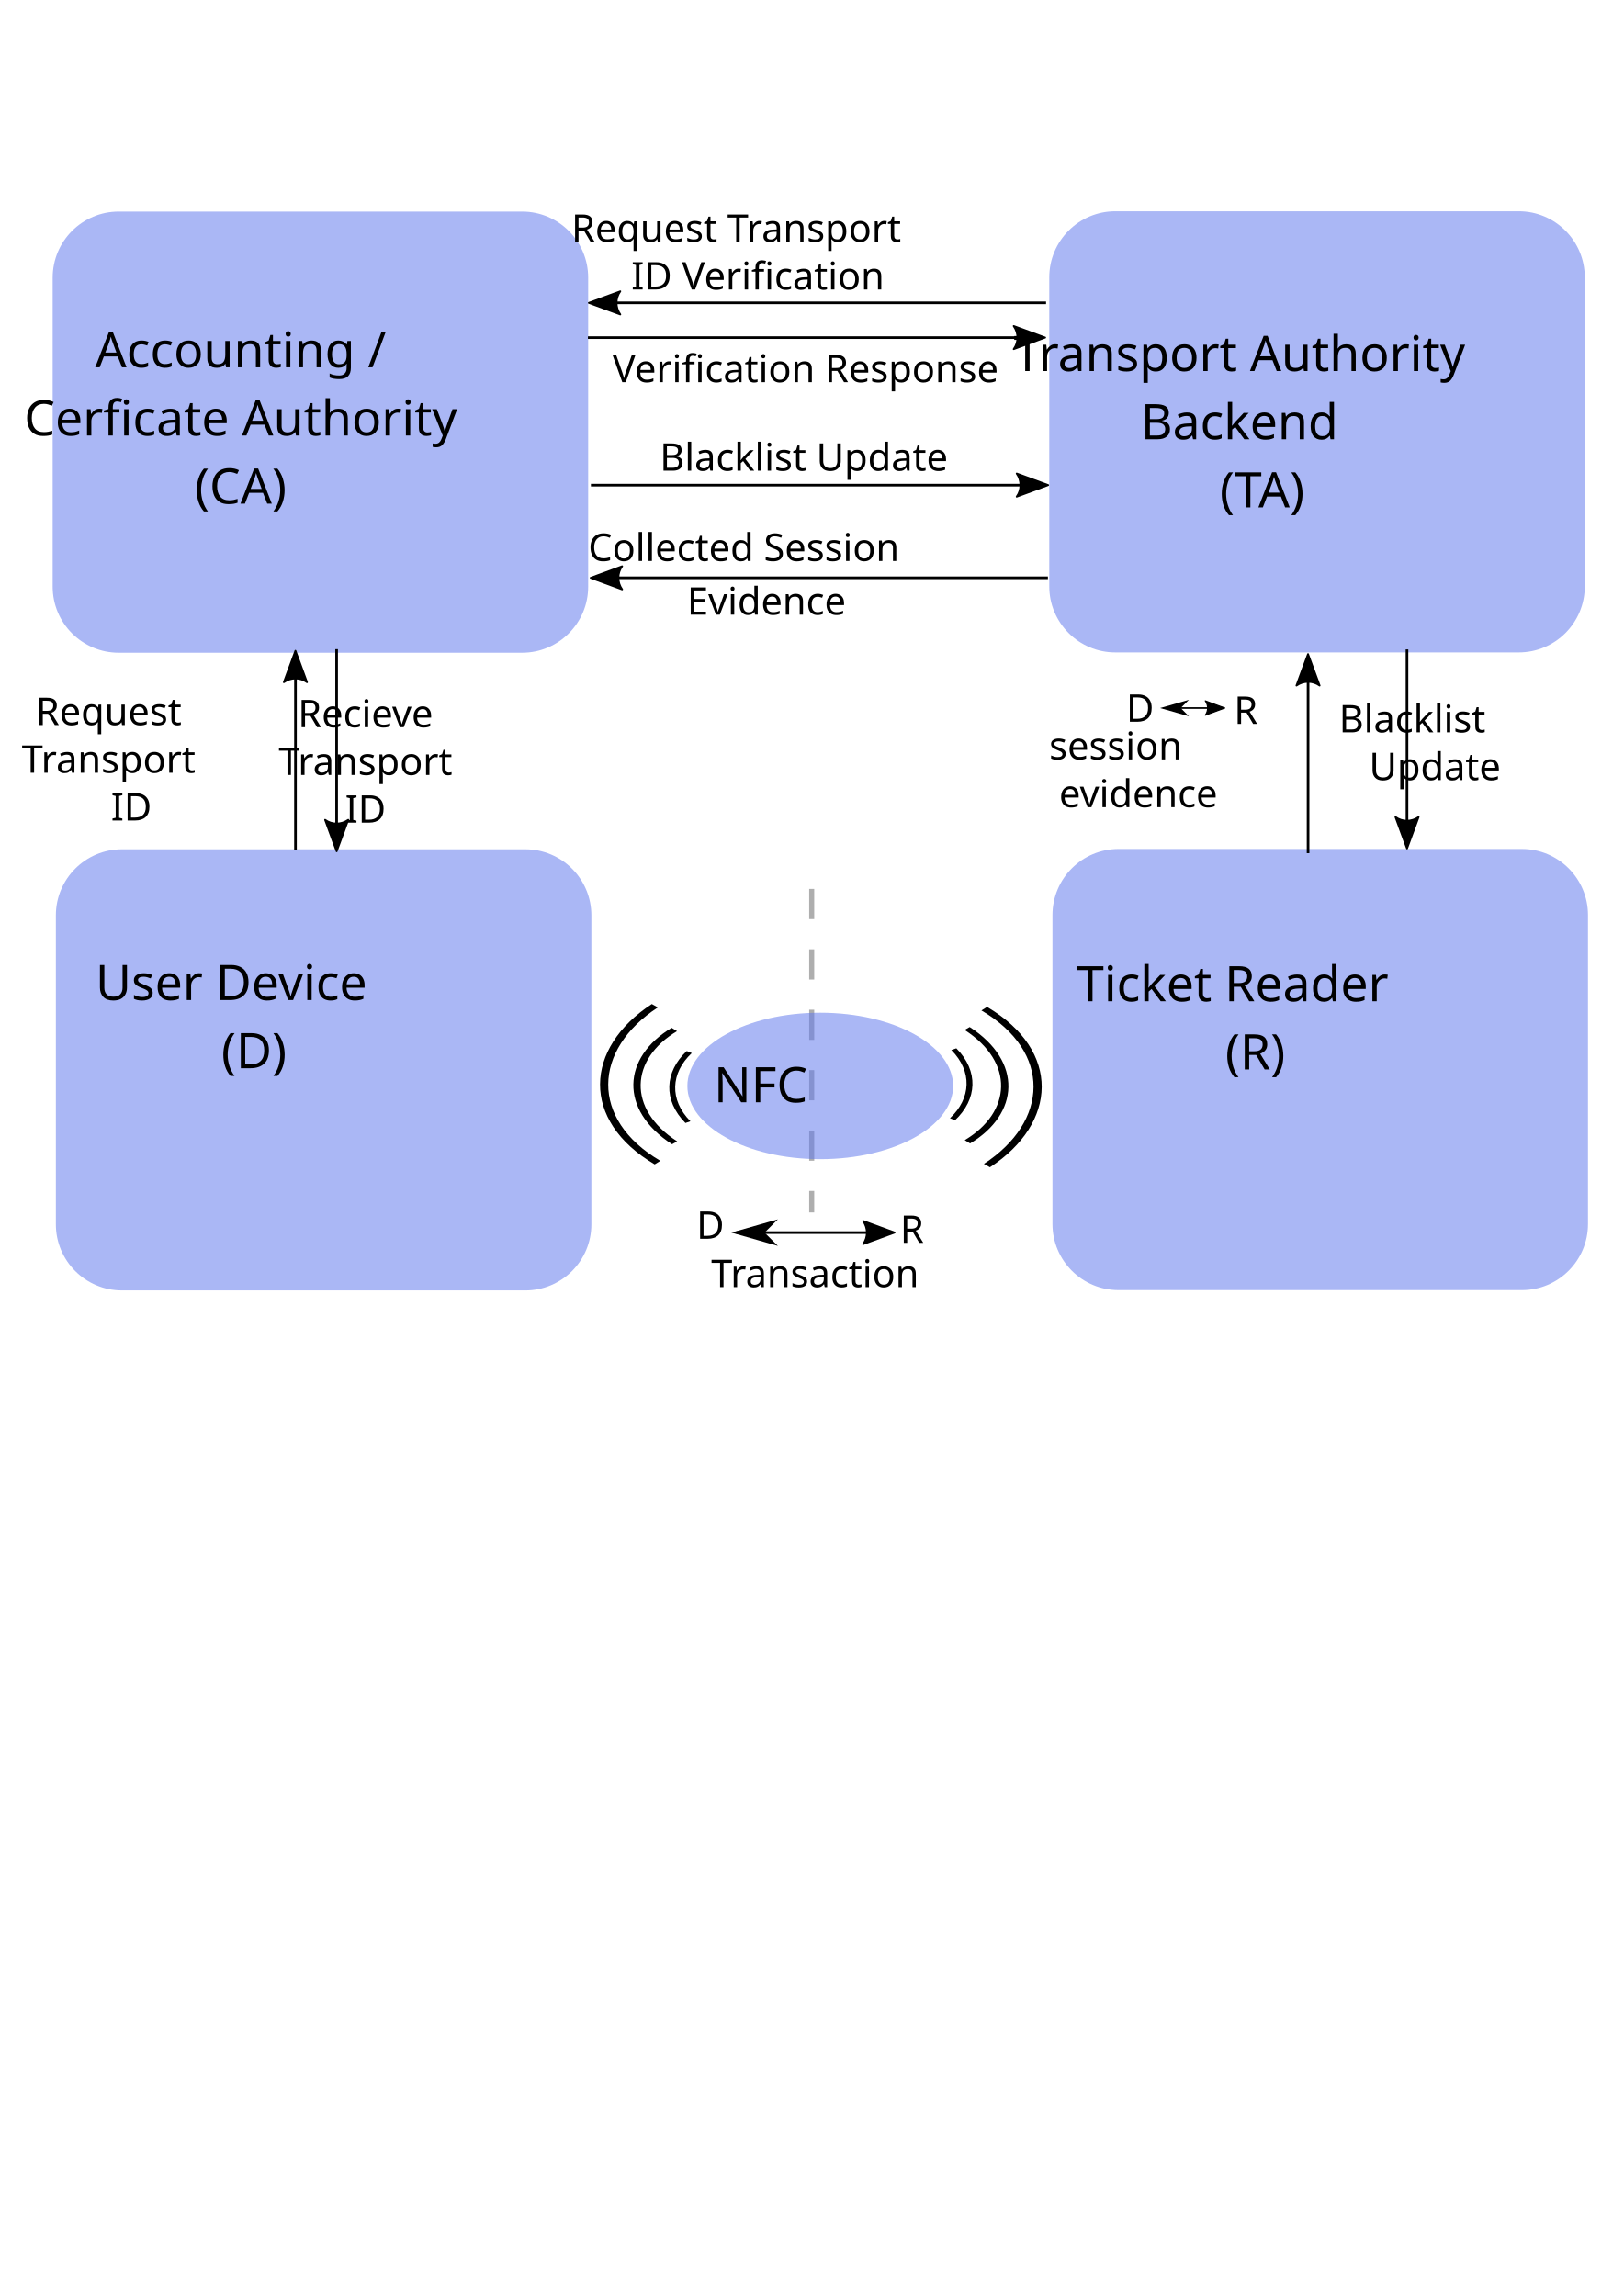
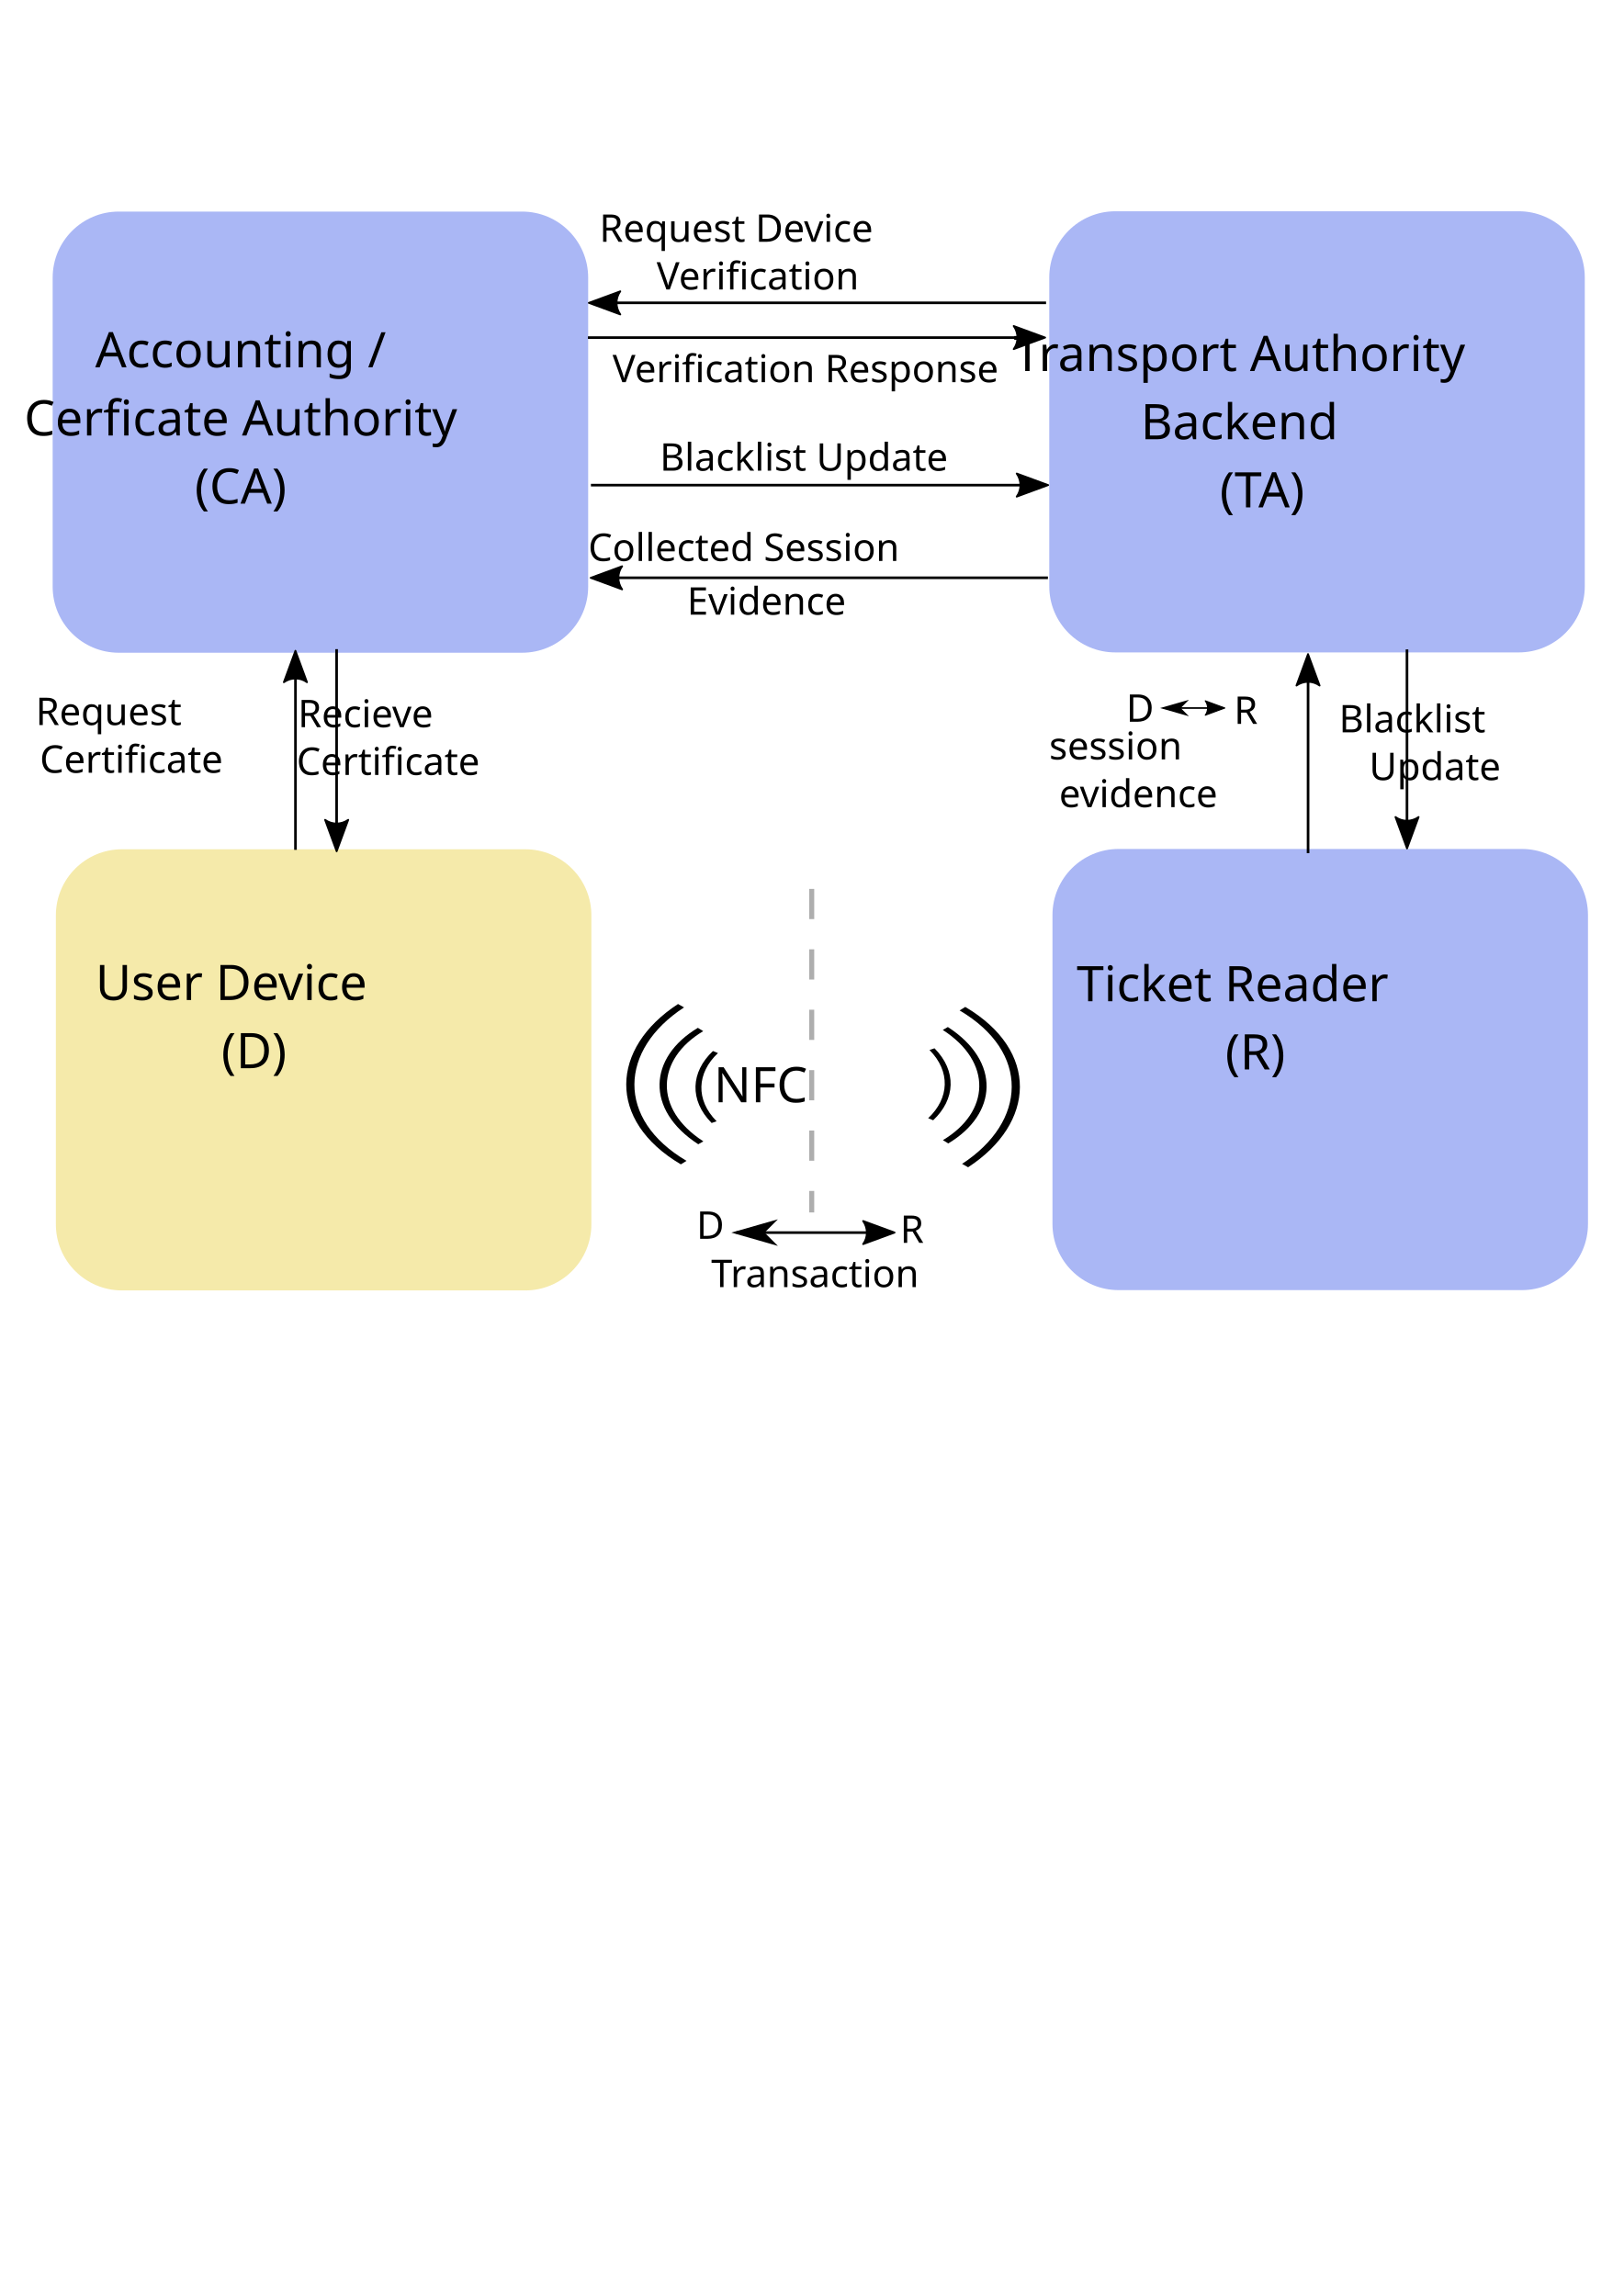
<svg xmlns="http://www.w3.org/2000/svg" width="210mm" height="297mm" viewBox="0 0 744.094 1052.362" id="svg2" version="1.1">
  <defs id="defs4">
    <marker style="overflow:visible" id="marker15131" refX="0.0" refY="0.0" orient="auto">
      <path transform="scale(0.8) translate(12.5,0)" style="fill-rule:evenodd;stroke:#000000;stroke-width:1pt;stroke-opacity:1;fill:#000000;fill-opacity:1" d="M 0.0,0.0 L 5.0,-5.0 L -12.5,0.0 L 5.0,5.0 L 0.0,0.0 z " id="path15133" />
    </marker>
    <marker orient="auto" refY="0.0" refX="0.0" id="Arrow1Mend" style="overflow:visible;">
      <path id="path4621" d="M 0.0,0.0 L 5.0,-5.0 L -12.5,0.0 L 5.0,5.0 L 0.0,0.0 z " style="fill-rule:evenodd;stroke:#000000;stroke-width:1pt;stroke-opacity:1;fill:#000000;fill-opacity:1" transform="scale(0.4) rotate(180) translate(10,0)" />
    </marker>
    <marker orient="auto" refY="0.0" refX="0.0" id="Arrow2Mstart" style="overflow:visible">
      <path id="path4636" style="fill-rule:evenodd;stroke-width:0.625;stroke-linejoin:round;stroke:#000000;stroke-opacity:1;fill:#000000;fill-opacity:1" d="M 8.719,4.034 L -2.207,0.016 L 8.719,-4.002 C 6.973,-1.63 6.983,1.616 8.719,4.034 z " transform="scale(0.6) translate(0,0)" />
    </marker>
    <marker orient="auto" refY="0.0" refX="0.0" id="Arrow1Lstart" style="overflow:visible">
      <path id="path4612" d="M 0.0,0.0 L 5.0,-5.0 L -12.5,0.0 L 5.0,5.0 L 0.0,0.0 z " style="fill-rule:evenodd;stroke:#000000;stroke-width:1pt;stroke-opacity:1;fill:#000000;fill-opacity:1" transform="scale(0.8) translate(12.5,0)" />
    </marker>
    <marker orient="auto" refY="0.0" refX="0.0" id="Arrow2Lend" style="overflow:visible;">
      <path id="path4633" style="fill-rule:evenodd;stroke-width:0.625;stroke-linejoin:round;stroke:#000000;stroke-opacity:1;fill:#000000;fill-opacity:1" d="M 8.719,4.034 L -2.207,0.016 L 8.719,-4.002 C 6.973,-1.63 6.983,1.616 8.719,4.034 z " transform="scale(1.1) rotate(180) translate(1,0)" />
    </marker>
    <marker orient="auto" refY="0" refX="0" id="Arrow2Lend-6" style="overflow:visible">
      <path id="path4633-1" style="fill:#000000;fill-opacity:1;fill-rule:evenodd;stroke:#000000;stroke-width:0.625;stroke-linejoin:round;stroke-opacity:1" d="M 8.719,4.034 -2.207,0.016 8.719,-4.002 c -1.745,2.372 -1.735,5.617 -6e-7,8.035 z" transform="matrix(-1.1,0,0,-1.1,-1.1,0)" />
    </marker>
    <marker orient="auto" refY="0" refX="0" id="Arrow2Lend-3" style="overflow:visible">
      <path id="path4633-4" style="fill:#000000;fill-opacity:1;fill-rule:evenodd;stroke:#000000;stroke-width:0.625;stroke-linejoin:round;stroke-opacity:1" d="M 8.719,4.034 -2.207,0.016 8.719,-4.002 c -1.745,2.372 -1.735,5.617 -6e-7,8.035 z" transform="matrix(-1.1,0,0,-1.1,-1.1,0)" />
    </marker>
    <marker orient="auto" refY="0" refX="0" id="Arrow2Lend-3-9" style="overflow:visible">
      <path id="path4633-4-7" style="fill:#000000;fill-opacity:1;fill-rule:evenodd;stroke:#000000;stroke-width:0.625;stroke-linejoin:round;stroke-opacity:1" d="M 8.719,4.034 -2.207,0.016 8.719,-4.002 c -1.745,2.372 -1.735,5.617 -6e-7,8.035 z" transform="matrix(-1.1,0,0,-1.1,-1.1,0)" />
    </marker>
    <marker orient="auto" refY="0" refX="0" id="Arrow2Lend-3-4" style="overflow:visible">
      <path id="path4633-4-1" style="fill:#000000;fill-opacity:1;fill-rule:evenodd;stroke:#000000;stroke-width:0.625;stroke-linejoin:round;stroke-opacity:1" d="M 8.719,4.034 -2.207,0.016 8.719,-4.002 c -1.745,2.372 -1.735,5.617 -6e-7,8.035 z" transform="matrix(-1.1,0,0,-1.1,-1.1,0)" />
    </marker>
    <marker orient="auto" refY="0" refX="0" id="Arrow2Lend-3-4-9" style="overflow:visible">
      <path id="path4633-4-1-3" style="fill:#000000;fill-opacity:1;fill-rule:evenodd;stroke:#000000;stroke-width:0.625;stroke-linejoin:round;stroke-opacity:1" d="M 8.719,4.034 -2.207,0.016 8.719,-4.002 c -1.745,2.372 -1.735,5.617 -6e-7,8.035 z" transform="matrix(-1.1,0,0,-1.1,-1.1,0)" />
    </marker>
    <marker orient="auto" refY="0" refX="0" id="Arrow2Lend-3-4-9-7" style="overflow:visible">
      <path id="path4633-4-1-3-9" style="fill:#000000;fill-opacity:1;fill-rule:evenodd;stroke:#000000;stroke-width:0.625;stroke-linejoin:round;stroke-opacity:1" d="M 8.719,4.034 -2.207,0.016 8.719,-4.002 c -1.745,2.372 -1.735,5.617 -6e-7,8.035 z" transform="matrix(-1.1,0,0,-1.1,-1.1,0)" />
    </marker>
    <marker orient="auto" refY="0" refX="0" id="Arrow2Lend-3-4-9-5" style="overflow:visible">
      <path id="path4633-4-1-3-5" style="fill:#000000;fill-opacity:1;fill-rule:evenodd;stroke:#000000;stroke-width:0.625;stroke-linejoin:round;stroke-opacity:1" d="M 8.719,4.034 -2.207,0.016 8.719,-4.002 c -1.745,2.372 -1.735,5.617 -6e-7,8.035 z" transform="matrix(-1.1,0,0,-1.1,-1.1,0)" />
    </marker>
    <marker orient="auto" refY="0" refX="0" id="Arrow2Lend-3-9-1" style="overflow:visible">
      <path id="path4633-4-7-8" style="fill:#000000;fill-opacity:1;fill-rule:evenodd;stroke:#000000;stroke-width:0.625;stroke-linejoin:round;stroke-opacity:1" d="M 8.719,4.034 -2.207,0.016 8.719,-4.002 c -1.745,2.372 -1.735,5.617 -6e-7,8.035 z" transform="matrix(-1.1,0,0,-1.1,-1.1,0)" />
    </marker>
    <marker orient="auto" refY="0" refX="0" id="Arrow2Lend-3-9-1-7" style="overflow:visible">
      <path id="path4633-4-7-8-9" style="fill:#000000;fill-opacity:1;fill-rule:evenodd;stroke:#000000;stroke-width:0.625;stroke-linejoin:round;stroke-opacity:1" d="M 8.719,4.034 -2.207,0.016 8.719,-4.002 c -1.745,2.372 -1.735,5.617 -6e-7,8.035 z" transform="matrix(-1.1,0,0,-1.1,-1.1,0)" />
    </marker>
    <marker orient="auto" refY="0" refX="0" id="Arrow1Lstart-8" style="overflow:visible">
      <path id="path4612-7" d="M 0,0 5,-5 -12.5,0 5,5 0,0 Z" style="fill:#000000;fill-opacity:1;fill-rule:evenodd;stroke:#000000;stroke-width:1pt;stroke-opacity:1" transform="matrix(0.8,0,0,0.8,10,0)" />
    </marker>
    <marker orient="auto" refY="0" refX="0" id="Arrow2Lend-6-3" style="overflow:visible">
      <path id="path4633-1-9" style="fill:#000000;fill-opacity:1;fill-rule:evenodd;stroke:#000000;stroke-width:0.625;stroke-linejoin:round;stroke-opacity:1" d="M 8.719,4.034 -2.207,0.016 8.719,-4.002 c -1.745,2.372 -1.735,5.617 -6e-7,8.035 z" transform="matrix(-1.1,0,0,-1.1,-1.1,0)" />
    </marker>
    <marker orient="auto" refY="0" refX="0" id="Arrow1Lstart-3" style="overflow:visible">
      <path id="path4612-4" d="M 0,0 5,-5 -12.5,0 5,5 0,0 Z" style="fill:#000000;fill-opacity:1;fill-rule:evenodd;stroke:#000000;stroke-width:1pt;stroke-opacity:1" transform="matrix(0.8,0,0,0.8,10,0)" />
    </marker>
    <marker orient="auto" refY="0" refX="0" id="Arrow2Lend-6-5" style="overflow:visible">
      <path id="path4633-1-8" style="fill:#000000;fill-opacity:1;fill-rule:evenodd;stroke:#000000;stroke-width:0.625;stroke-linejoin:round;stroke-opacity:1" d="M 8.719,4.034 -2.207,0.016 8.719,-4.002 c -1.745,2.372 -1.735,5.617 -6e-7,8.035 z" transform="matrix(-1.1,0,0,-1.1,-1.1,0)" />
    </marker>
  </defs>
  <g id="layer1">
    <path style="opacity:0.32;fill:none;fill-rule:evenodd;stroke:#000000;stroke-width:2.307;stroke-linecap:butt;stroke-linejoin:miter;stroke-miterlimit:4;stroke-dasharray:13.844, 13.844;stroke-dashoffset:0;stroke-opacity:1" d="m 371.98,407.42 0,148.299" id="path6487" />
    <rect style="fill:#627aec;fill-opacity:0.541;fill-rule:evenodd" id="rect4136-9" width="245.409" height="202.204" x="24.133" y="96.975" ry="30.305" />
    <text xml:space="preserve" style="font-style:normal;font-weight:normal;font-size:40px;line-height:125%;font-family:sans-serif;letter-spacing:0px;word-spacing:0px;fill:#000000;fill-opacity:1;stroke:none;stroke-width:1px;stroke-linecap:butt;stroke-linejoin:miter;stroke-opacity:1" x="146.683" y="168.349" id="text4138-3">
      <tspan id="tspan4140-1" x="146.683" y="168.349" style="font-size:22.5px;text-align:center;text-anchor:middle">Accounting /</tspan>
      <tspan x="146.683" y="199.599" style="font-size:22.5px;text-align:center;text-anchor:middle" id="tspan4199">Cerficate Authority</tspan>
      <tspan x="146.683" y="230.849" style="font-size:22.5px;text-align:center;text-anchor:middle" id="tspan4361">(CA)</tspan>
      <tspan x="146.683" y="262.099" style="font-size:22.5px;text-align:center;text-anchor:middle" id="tspan4201" />
    </text>
    <rect style="fill:#627aec;fill-opacity:0.541;fill-rule:evenodd" id="rect4136-9-6" width="245.409" height="202.204" x="480.847" y="96.832" ry="30.305" />
    <text xml:space="preserve" style="font-style:normal;font-weight:normal;font-size:40px;line-height:125%;font-family:sans-serif;letter-spacing:0px;word-spacing:0px;fill:#000000;fill-opacity:1;stroke:none;stroke-width:1px;stroke-linecap:butt;stroke-linejoin:miter;stroke-opacity:1" x="604.398" y="170.063" id="text4138-3-7">
      <tspan x="604.398" y="170.063" style="font-size:22.5px;text-align:center;text-anchor:middle" id="tspan4201-9">Transport Authority</tspan>
      <tspan x="604.398" y="201.313" style="font-size:22.5px;text-align:center;text-anchor:middle" id="tspan4368">Backend</tspan>
      <tspan x="604.398" y="232.563" style="font-size:22.5px;text-align:center;text-anchor:middle" id="tspan4370">(TA)</tspan>
    </text>
-     <rect style="fill:#627aec;fill-opacity:0.541;fill-rule:evenodd" id="rect4136-9-0" width="245.409" height="202.204" x="25.601" y="389.26" ry="30.305" />
+     <rect style="fill:#ecd862;fill-opacity:0.541;fill-rule:evenodd" id="rect4136-9-0" width="245.409" height="202.204" x="25.601" y="389.26" ry="30.305" />
    <text xml:space="preserve" style="font-style:normal;font-weight:normal;font-size:40px;line-height:125%;font-family:sans-serif;letter-spacing:0px;word-spacing:0px;fill:#000000;fill-opacity:1;stroke:none;stroke-width:1px;stroke-linecap:butt;stroke-linejoin:miter;stroke-opacity:1" x="142.398" y="458.349" id="text4138-3-0">
      <tspan x="142.398" y="458.349" style="font-size:22.5px;text-align:center;text-anchor:middle" id="tspan4201-1">User Device</tspan>
      <tspan x="142.398" y="489.599" style="font-size:22.5px;text-align:center;text-anchor:middle" id="tspan4359">(D)</tspan>
    </text>
    <rect style="fill:#627aec;fill-opacity:0.541;fill-rule:evenodd" id="rect4136-9-0-8" width="245.409" height="202.204" x="482.315" y="389.117" ry="30.305" />
    <text xml:space="preserve" style="font-style:normal;font-weight:normal;font-size:40px;line-height:125%;font-family:sans-serif;letter-spacing:0px;word-spacing:0px;fill:#000000;fill-opacity:1;stroke:none;stroke-width:1px;stroke-linecap:butt;stroke-linejoin:miter;stroke-opacity:1" x="601.255" y="458.92" id="text4138-3-0-8">
      <tspan x="601.255" y="458.92" style="font-size:22.5px;text-align:center;text-anchor:middle" id="tspan4201-1-5">Ticket Reader</tspan>
      <tspan x="601.255" y="490.17" style="font-size:22.5px;text-align:center;text-anchor:middle" id="tspan4377">(R)</tspan>
    </text>
-     <ellipse style="fill:#627aec;fill-opacity:0.541;fill-rule:evenodd" id="path4379" cx="375.901" cy="497.736" rx="60.896" ry="33.564" />
    <text xml:space="preserve" style="font-style:normal;font-weight:normal;font-size:40px;line-height:125%;font-family:sans-serif;letter-spacing:0px;word-spacing:0px;fill:#000000;fill-opacity:1;stroke:none;stroke-width:1px;stroke-linecap:butt;stroke-linejoin:miter;stroke-opacity:1" x="374.609" y="505.224" id="text4138-3-0-0">
      <tspan x="374.609" y="505.224" style="font-size:22.5px;text-align:center;text-anchor:middle" id="tspan4359-7">NFC</tspan>
    </text>
-     <g transform="matrix(1.516582,0,0,0.9943605,-182.2774,2.632155)" id="g4513-4-2">
+     <g transform="matrix(1.516582,0,0,0.9943605,-192.2774,2.632155)" id="g4513-4-2">
      <path transform="matrix(1.23512,1.253062,-1.28321,1.073424,1104.684,-457.8009)" d="m 155.85,692.611 c 6.875,1.468 12.272,7.016 13.982,13.774" id="path4442-4-5-8" style="fill:none;fill-rule:evenodd;stroke:#000000;stroke-width:1px;stroke-linecap:butt;stroke-linejoin:miter;stroke-opacity:1" />
      <path transform="matrix(1.433864,1.669976,-1.675025,1.187175,1342.915,-606.2195)" d="m 155.67,688.76 c 9.877,-0.891 18.372,7.001 19.465,16.615" id="path4444-1-8-5" style="fill:none;fill-rule:evenodd;stroke:#000000;stroke-width:1px;stroke-linecap:butt;stroke-linejoin:miter;stroke-opacity:1" />
      <g id="g4450-4-1-0" transform="matrix(1.727742,1.75284,-1.902715,1.591649,1454.383,-906.0583)">
        <path style="fill:none;fill-rule:evenodd;stroke:#000000;stroke-width:1px;stroke-linecap:butt;stroke-linejoin:miter;stroke-opacity:1" id="path4446-0-6-6" d="m 157.489,684.606 c 12.284,-0.699 22.494,9.434 23.455,21.4" transform="matrix(0.9687714,-0.00463347,0.00470642,0.9537555,0.8854289,34.94757)" />
      </g>
    </g>
    <path style="fill:none;fill-rule:evenodd;stroke:#000000;stroke-width:1.2;stroke-linecap:butt;stroke-linejoin:miter;stroke-miterlimit:4;stroke-dasharray:none;stroke-opacity:1;marker-start:url(#Arrow1Lstart);marker-end:url(#Arrow2Lend-6)" d="m 337.485,564.96 70.884,0" id="path4606-3" />
    <text xml:space="preserve" style="font-style:normal;font-weight:normal;font-size:40px;line-height:125%;font-family:sans-serif;letter-spacing:0px;word-spacing:0px;fill:#000000;fill-opacity:1;stroke:none;stroke-width:1px;stroke-linecap:butt;stroke-linejoin:miter;stroke-opacity:1" x="319.143" y="567.791" id="text6813">
      <tspan id="tspan6815" x="319.143" y="567.791" style="font-size:17.5px">D</tspan>
    </text>
    <text xml:space="preserve" style="font-style:normal;font-weight:normal;font-size:40px;line-height:125%;font-family:sans-serif;letter-spacing:0px;word-spacing:0px;fill:#000000;fill-opacity:1;stroke:none;stroke-width:1px;stroke-linecap:butt;stroke-linejoin:miter;stroke-opacity:1" x="412.481" y="569.652" id="text6813-6">
      <tspan id="tspan6815-7" x="412.481" y="569.652" style="font-size:17.5px">R</tspan>
    </text>
    <text xml:space="preserve" style="font-style:normal;font-weight:normal;font-size:40px;line-height:125%;font-family:sans-serif;letter-spacing:0px;word-spacing:0px;fill:#000000;fill-opacity:1;stroke:none;stroke-width:1px;stroke-linecap:butt;stroke-linejoin:miter;stroke-opacity:1" x="325.909" y="589.938" id="text6813-0">
      <tspan id="tspan6815-6" x="325.909" y="589.938" style="font-size:17.5px">Transaction</tspan>
    </text>
    <path style="fill:none;fill-rule:evenodd;stroke:#000000;stroke-width:1.2;stroke-linecap:butt;stroke-linejoin:miter;stroke-miterlimit:4;stroke-dasharray:none;stroke-opacity:1;marker-end:url(#Arrow2Lend-3)" d="m 154.259,297.537 0,91.052" id="path4606-8" />
    <path style="fill:none;fill-rule:evenodd;stroke:#000000;stroke-width:1.2;stroke-linecap:butt;stroke-linejoin:miter;stroke-miterlimit:4;stroke-dasharray:none;stroke-opacity:1;marker-end:url(#Arrow2Lend-3-9)" d="m 135.407,389.521 0,-89.651" id="path4606-8-1" />
    <text xml:space="preserve" style="font-style:normal;font-weight:normal;font-size:40px;line-height:125%;font-family:sans-serif;letter-spacing:0px;word-spacing:0px;fill:#000000;fill-opacity:1;stroke:none;stroke-width:1px;stroke-linecap:butt;stroke-linejoin:miter;stroke-opacity:1" x="86.197" y="332.315" id="text6813-0-9">
      <tspan id="tspan6815-6-5" x="86.197" y="332.315" style="font-size:17.5px;text-align:center;text-anchor:middle">Request</tspan>
-       <tspan x="86.197" y="354.19" style="font-size:17.5px;text-align:center;text-anchor:middle" id="tspan3747">Transport</tspan>
-       <tspan x="86.197" y="376.065" style="font-size:17.5px;text-align:center;text-anchor:middle" id="tspan3728">ID</tspan>
+       <tspan x="86.197" y="354.19" style="font-size:17.5px;text-align:center;text-anchor:middle" id="tspan3728">Certificate</tspan>
    </text>
    <text xml:space="preserve" style="font-style:normal;font-weight:normal;font-size:40px;line-height:125%;font-family:sans-serif;letter-spacing:0px;word-spacing:0px;fill:#000000;fill-opacity:1;stroke:none;stroke-width:1px;stroke-linecap:butt;stroke-linejoin:miter;stroke-opacity:1" x="203.891" y="333.306" id="text6813-0-9-9">
      <tspan x="203.891" y="333.306" style="font-size:17.5px;text-align:center;text-anchor:middle" id="tspan3734">Recieve</tspan>
-       <tspan x="203.891" y="355.181" style="font-size:17.5px;text-align:center;text-anchor:middle" id="tspan4844">Transport</tspan>
-       <tspan x="203.891" y="377.056" style="font-size:17.5px;text-align:center;text-anchor:middle" id="tspan4846">ID</tspan>
-       <tspan x="203.891" y="398.931" style="font-size:17.5px;text-align:center;text-anchor:middle" id="tspan3730" />
+       <tspan x="203.891" y="355.181" style="font-size:17.5px;text-align:center;text-anchor:middle" id="tspan3730">Certificate</tspan>
    </text>
    <path style="fill:none;fill-rule:evenodd;stroke:#000000;stroke-width:1.2;stroke-linecap:butt;stroke-linejoin:miter;stroke-miterlimit:4;stroke-dasharray:none;stroke-opacity:1;marker-end:url(#Arrow2Lend-3-4)" d="m 480.225,264.823 -207.945,0" id="path4606-8-5" />
    <path style="fill:none;fill-rule:evenodd;stroke:#000000;stroke-width:1.2;stroke-linecap:butt;stroke-linejoin:miter;stroke-miterlimit:4;stroke-dasharray:none;stroke-opacity:1;marker-end:url(#Arrow2Lend-3-4-9)" d="m 269.423,154.742 207.945,0" id="path4606-8-5-9" />
    <path style="fill:none;fill-rule:evenodd;stroke:#000000;stroke-width:1.2;stroke-linecap:butt;stroke-linejoin:miter;stroke-miterlimit:4;stroke-dasharray:none;stroke-opacity:1;marker-end:url(#Arrow2Lend-3-4-9-7)" d="m 479.379,138.799 -207.945,0" id="path4606-8-5-9-1" />
    <path style="fill:none;fill-rule:evenodd;stroke:#000000;stroke-width:1.2;stroke-linecap:butt;stroke-linejoin:miter;stroke-miterlimit:4;stroke-dasharray:none;stroke-opacity:1;marker-end:url(#Arrow2Lend-3-4-9-5)" d="m 270.801,222.358 207.945,0" id="path4606-8-5-9-2" />
    <text xml:space="preserve" style="font-style:normal;font-weight:normal;font-size:40px;line-height:125%;font-family:sans-serif;letter-spacing:0px;word-spacing:0px;fill:#000000;fill-opacity:1;stroke:none;stroke-width:1px;stroke-linecap:butt;stroke-linejoin:miter;stroke-opacity:1" x="373.286" y="110.821" id="text6813-0-9-93">
-       <tspan id="tspan6815-6-5-1" x="376.072" y="110.821" style="font-size:17.5px;text-align:center;text-anchor:middle">Request Transport </tspan>
-       <tspan x="373.286" y="132.696" style="font-size:17.5px;text-align:center;text-anchor:middle" id="tspan4902">ID Verification</tspan>
+       <tspan id="tspan6815-6-5-1" x="376.072" y="110.821" style="font-size:17.5px;text-align:center;text-anchor:middle">Request Device </tspan>
+       <tspan x="373.286" y="132.696" style="font-size:17.5px;text-align:center;text-anchor:middle" id="tspan4902">Verification</tspan>
    </text>
    <text xml:space="preserve" style="font-style:normal;font-weight:normal;font-size:40px;line-height:125%;font-family:sans-serif;letter-spacing:0px;word-spacing:0px;fill:#000000;fill-opacity:1;stroke:none;stroke-width:1px;stroke-linecap:butt;stroke-linejoin:miter;stroke-opacity:1" x="302.362" y="215.73" id="text6813-0-9-3">
      <tspan id="tspan6815-6-5-14" x="302.362" y="215.73" style="font-size:17.5px">Blacklist Update</tspan>
      <tspan x="302.362" y="237.605" style="font-size:17.5px" id="tspan3755" />
    </text>
    <text xml:space="preserve" style="font-style:normal;font-weight:normal;font-size:40px;line-height:157%;font-family:sans-serif;letter-spacing:0px;word-spacing:0px;fill:#000000;fill-opacity:1;stroke:none;stroke-width:1px;stroke-linecap:butt;stroke-linejoin:miter;stroke-opacity:1" x="377.259" y="257.106" id="text6813-0-9-3-9">
      <tspan x="377.259" y="257.106" style="font-size:17.5px;line-height:120%;text-align:center;text-anchor:middle" id="tspan11561">Collected Session</tspan>
      <tspan x="377.259" y="281.734" style="font-size:17.5px;line-height:146%;text-align:center;text-anchor:middle" id="tspan11565">Evidence</tspan>
    </text>
    <path style="fill:none;fill-rule:evenodd;stroke:#000000;stroke-width:1.2;stroke-linecap:butt;stroke-linejoin:miter;stroke-miterlimit:4;stroke-dasharray:none;stroke-opacity:1;marker-end:url(#Arrow2Lend-3-9-1)" d="m 599.45,391.048 0,-89.651" id="path4606-8-1-2" />
    <path style="fill:none;fill-rule:evenodd;stroke:#000000;stroke-width:1.2;stroke-linecap:butt;stroke-linejoin:miter;stroke-miterlimit:4;stroke-dasharray:none;stroke-opacity:1;marker-end:url(#Arrow2Lend-3-9-1-7)" d="m 644.78,297.65 0,89.651" id="path4606-8-1-2-9" />
    <text xml:space="preserve" style="font-style:normal;font-weight:normal;font-size:40px;line-height:125%;font-family:sans-serif;letter-spacing:0px;word-spacing:0px;fill:#000000;fill-opacity:1;stroke:none;stroke-width:1px;stroke-linecap:butt;stroke-linejoin:miter;stroke-opacity:1" x="683.591" y="335.672" id="text6813-0-9-3-8">
      <tspan x="683.591" y="335.672" style="font-style:normal;font-size:17.5px;text-align:center;text-anchor:middle" id="tspan12104">Blacklist</tspan>
      <tspan x="683.591" y="357.547" style="font-style:normal;font-size:17.5px;text-align:center;text-anchor:middle" id="tspan3761">Update</tspan>
    </text>
    <text xml:space="preserve" style="font-style:normal;font-weight:normal;font-size:40px;line-height:125%;font-family:sans-serif;letter-spacing:0px;word-spacing:0px;fill:#000000;fill-opacity:1;stroke:none;stroke-width:1px;stroke-linecap:butt;stroke-linejoin:miter;stroke-opacity:1" x="516.075" y="330.814" id="text6813-04">
      <tspan id="tspan6815-64" x="516.075" y="330.814" style="font-size:17.5px">D</tspan>
    </text>
    <text xml:space="preserve" style="font-style:normal;font-weight:normal;font-size:40px;line-height:125%;font-family:sans-serif;letter-spacing:0px;word-spacing:0px;fill:#000000;fill-opacity:1;stroke:none;stroke-width:1px;stroke-linecap:butt;stroke-linejoin:miter;stroke-opacity:1" x="565.484" y="331.783" id="text6813-6-5">
      <tspan id="tspan6815-7-7" x="565.484" y="331.783" style="font-size:17.5px">R</tspan>
    </text>
    <text xml:space="preserve" style="font-style:normal;font-weight:normal;font-size:40px;line-height:125%;font-family:sans-serif;letter-spacing:0px;word-spacing:0px;fill:#000000;fill-opacity:1;stroke:none;stroke-width:1px;stroke-linecap:butt;stroke-linejoin:miter;stroke-opacity:1" x="547.655" y="348.069" id="text6813-0-6">
      <tspan id="tspan6815-6-0" x="547.655" y="348.069" style="font-size:17.5px;text-align:center;text-anchor:middle">session</tspan>
      <tspan x="547.655" y="369.944" style="font-size:17.5px;text-align:center;text-anchor:middle" id="tspan18626">evidence</tspan>
    </text>
    <path style="fill:none;fill-rule:evenodd;stroke:#000000;stroke-width:0.743;stroke-linecap:butt;stroke-linejoin:miter;stroke-miterlimit:4;stroke-dasharray:none;stroke-opacity:1;marker-start:url(#Arrow1Lstart-3);marker-end:url(#Arrow2Lend-6-5)" d="m 533.096,324.528 27.198,0" id="path4606-3-7" />
-     <g transform="matrix(-1.516582,0,0,-0.9943605,934.648,992.5658)" id="g4513-4-2-0">
+     <g transform="matrix(-1.516582,0,0,-0.9943605,946.648,992.5658)" id="g4513-4-2-0">
      <path transform="matrix(1.23512,1.253062,-1.28321,1.073424,1104.684,-457.8009)" d="m 155.85,692.611 c 6.875,1.468 12.272,7.016 13.982,13.774" id="path4442-4-5-8-0" style="fill:none;fill-rule:evenodd;stroke:#000000;stroke-width:1px;stroke-linecap:butt;stroke-linejoin:miter;stroke-opacity:1" />
      <path transform="matrix(1.433864,1.669976,-1.675025,1.187175,1342.915,-606.2195)" d="m 155.67,688.76 c 9.877,-0.891 18.372,7.001 19.465,16.615" id="path4444-1-8-5-0" style="fill:none;fill-rule:evenodd;stroke:#000000;stroke-width:1px;stroke-linecap:butt;stroke-linejoin:miter;stroke-opacity:1" />
      <g id="g4450-4-1-0-1" transform="matrix(1.727742,1.75284,-1.902715,1.591649,1454.383,-906.0583)">
        <path style="fill:none;fill-rule:evenodd;stroke:#000000;stroke-width:1px;stroke-linecap:butt;stroke-linejoin:miter;stroke-opacity:1" id="path4446-0-6-6-4" d="m 157.489,684.606 c 12.284,-0.699 22.494,9.434 23.455,21.4" transform="matrix(0.9687714,-0.00463347,0.00470642,0.9537555,0.8854289,34.94757)" />
      </g>
    </g>
    <text xml:space="preserve" style="font-style:normal;font-weight:normal;font-size:40px;line-height:125%;font-family:sans-serif;letter-spacing:0px;word-spacing:0px;fill:#000000;fill-opacity:1;stroke:none;stroke-width:1px;stroke-linecap:butt;stroke-linejoin:miter;stroke-opacity:1" x="280.714" y="175.176" id="text6813-0-9-93-8">
      <tspan x="280.714" y="175.176" style="font-size:17.5px" id="tspan5060">Verification Response</tspan>
    </text>
  </g>
</svg>
